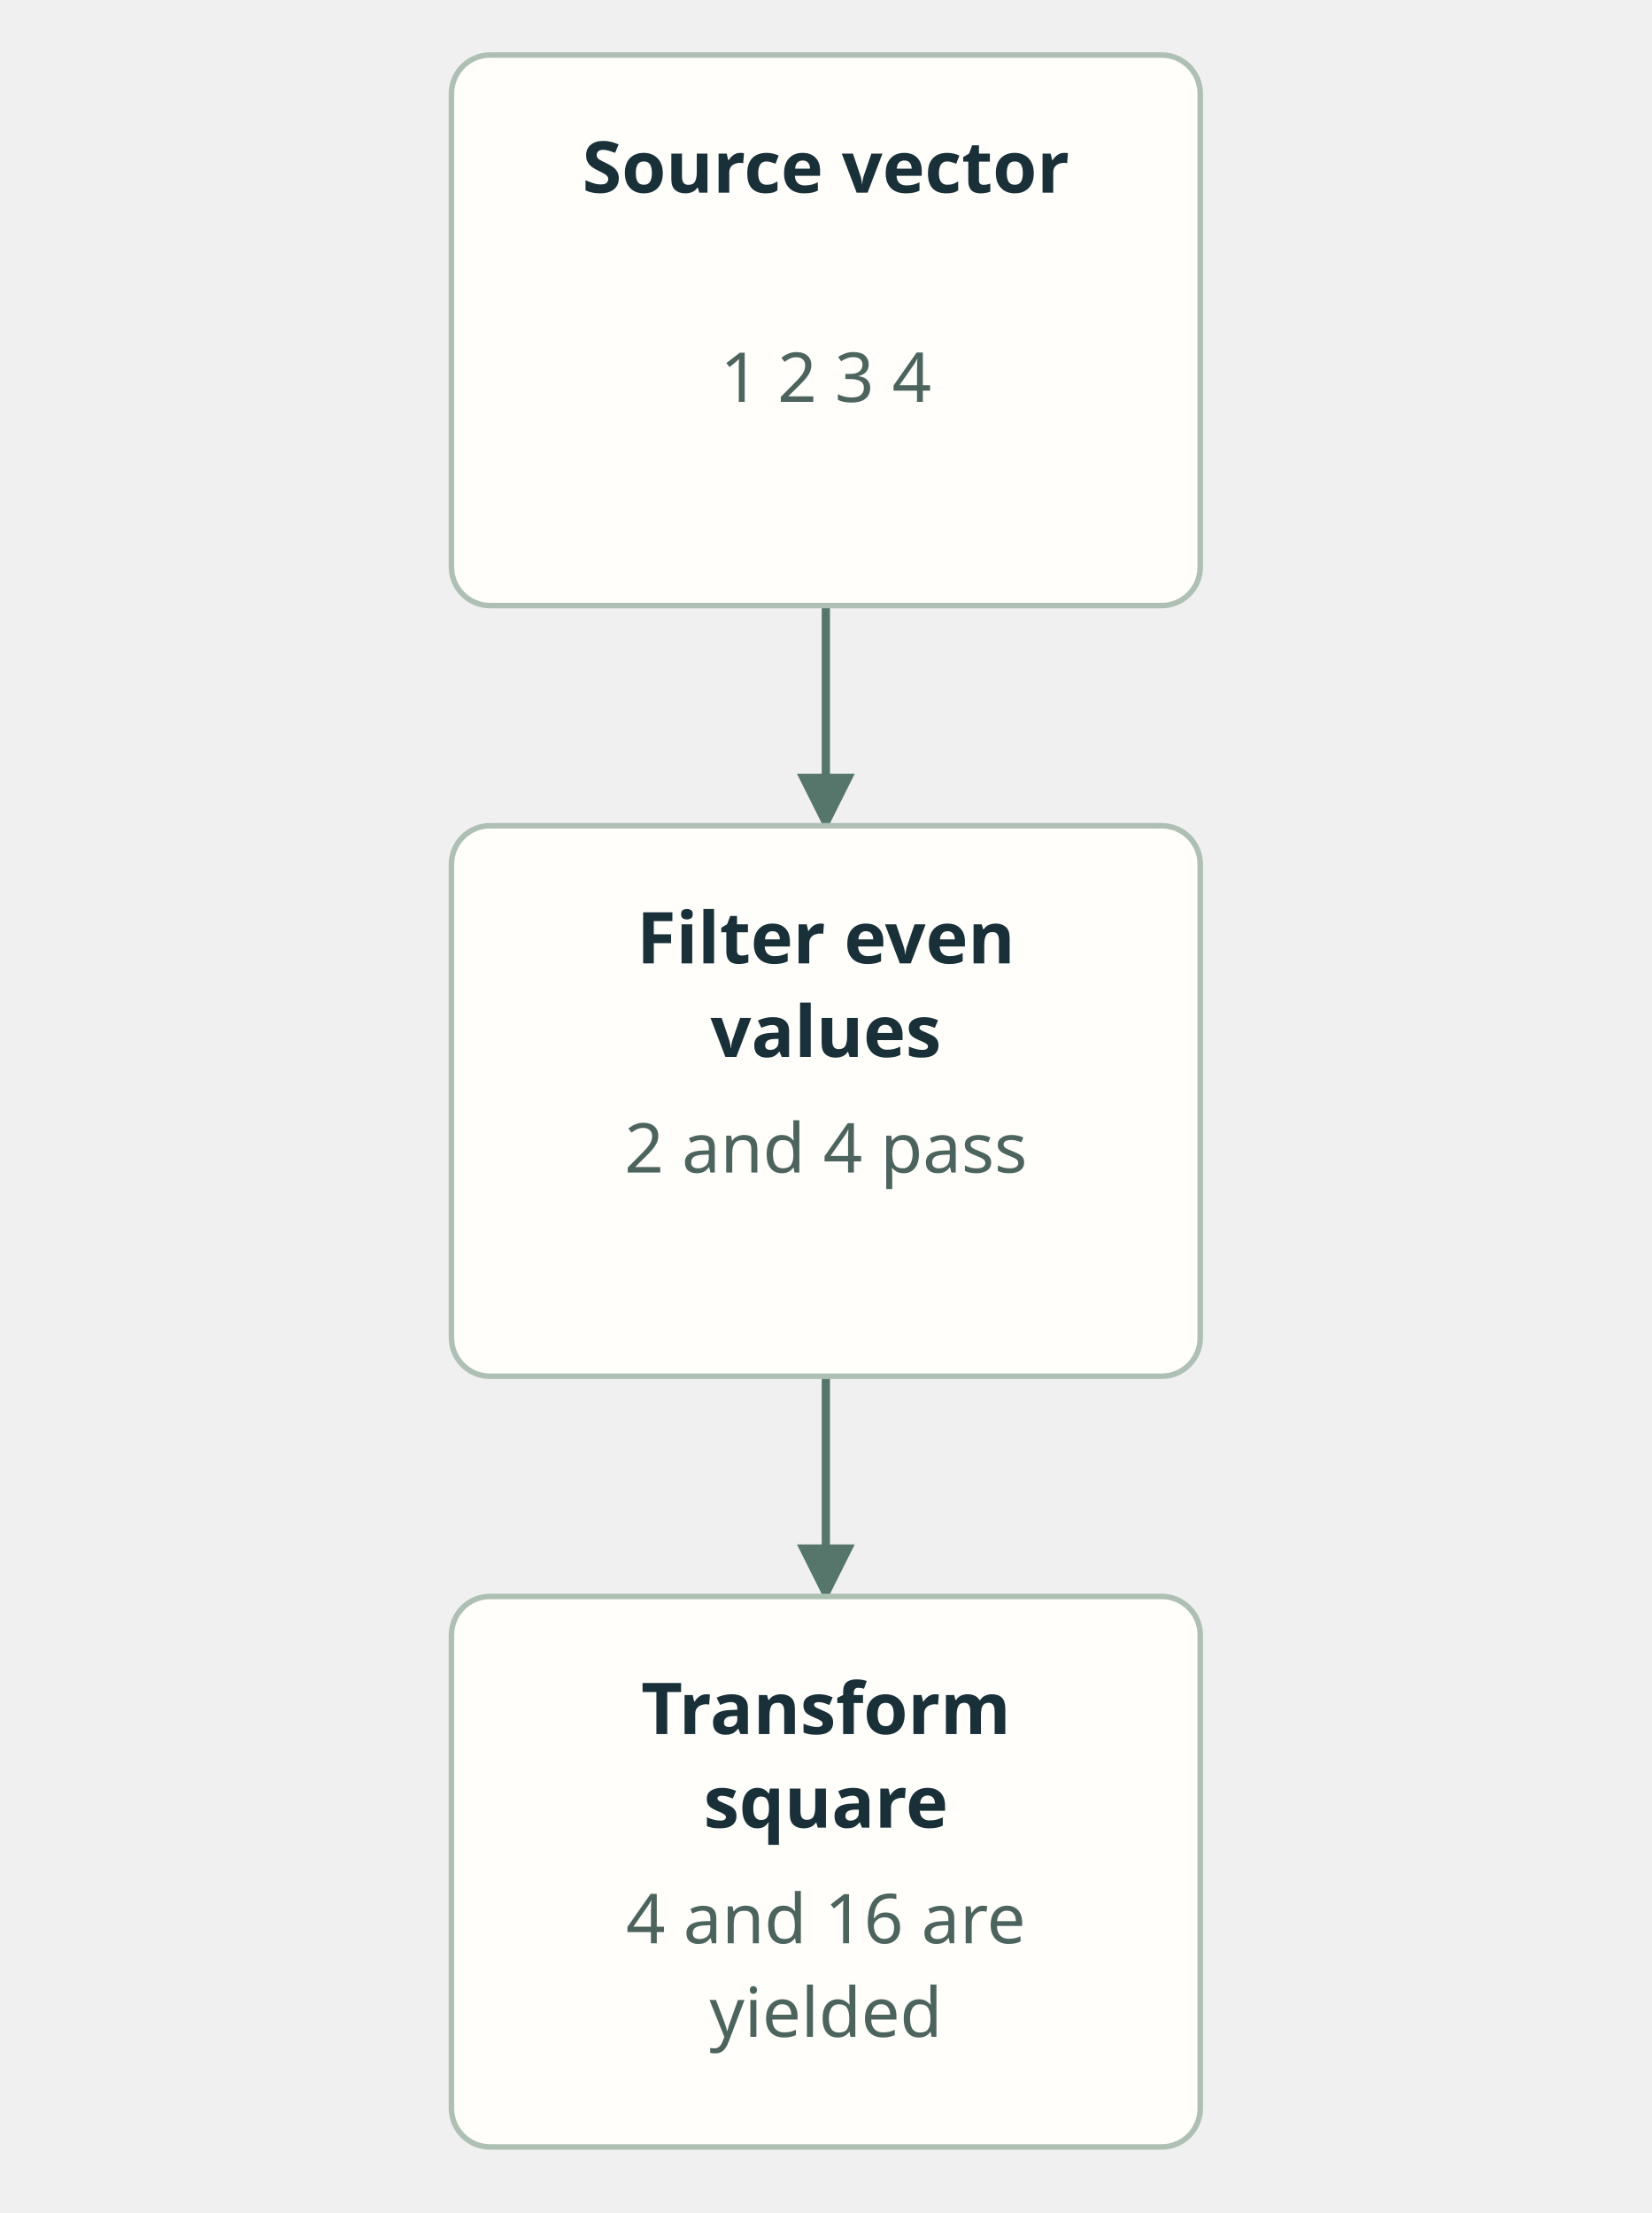
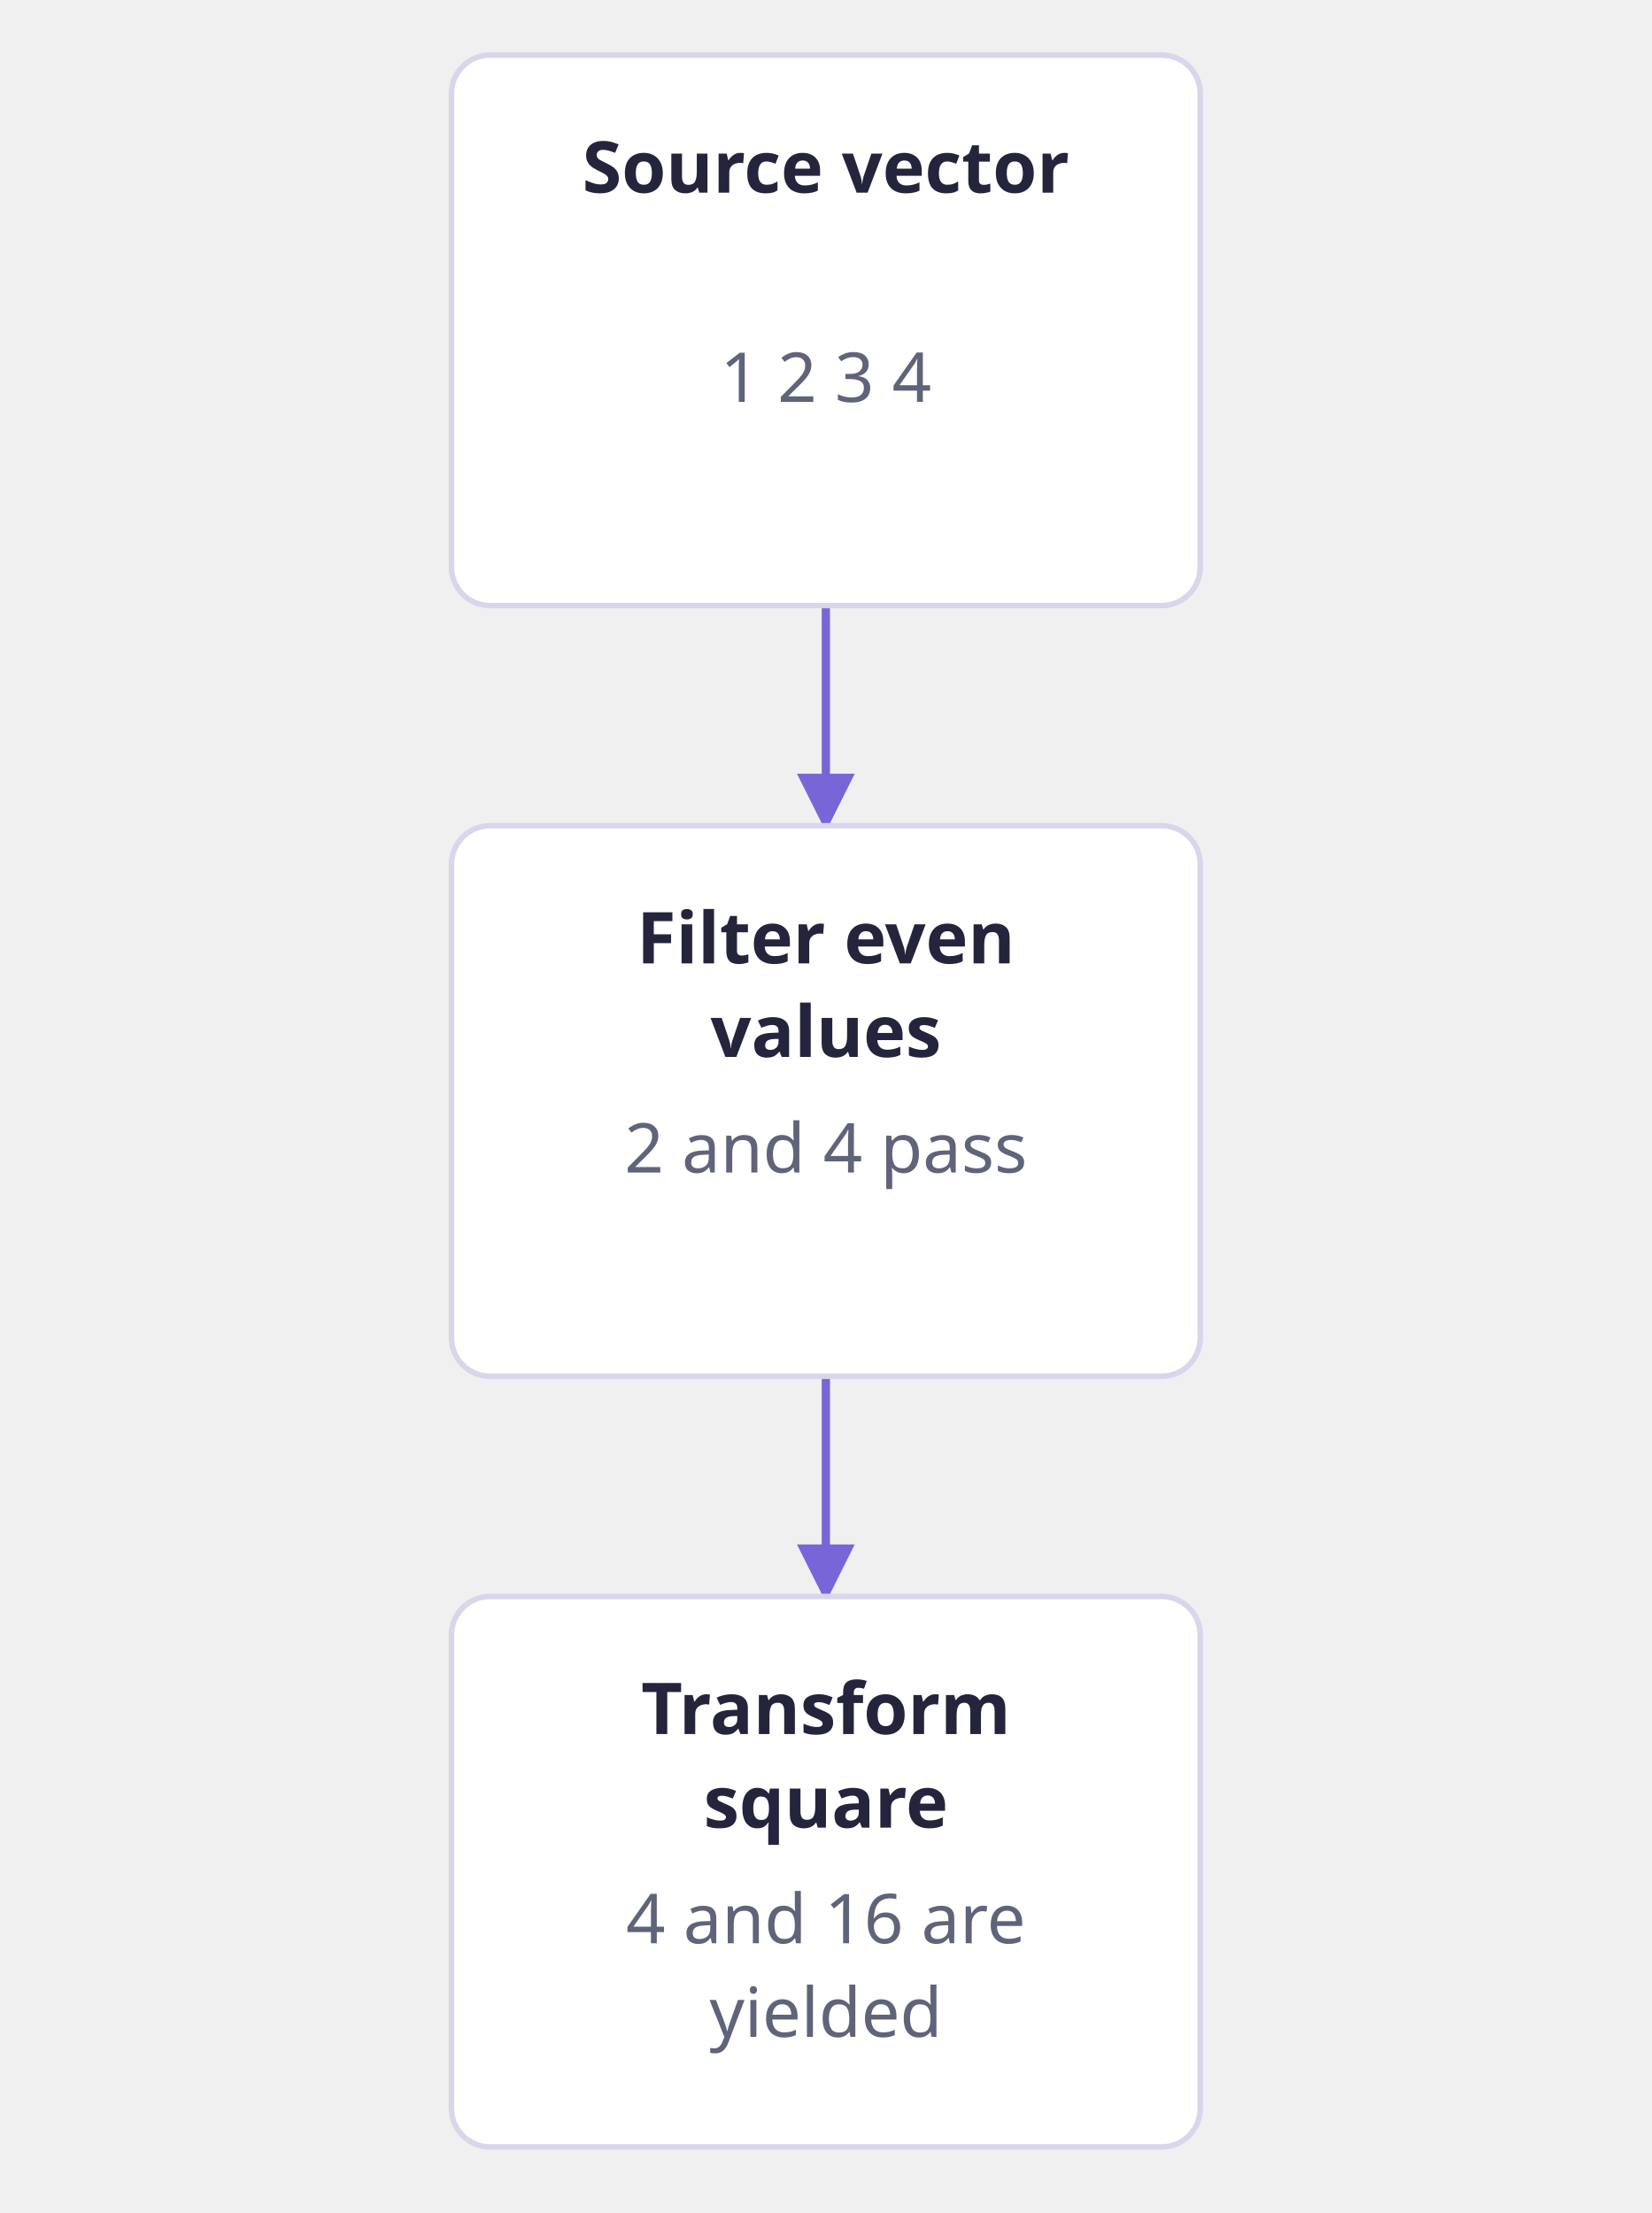
<svg xmlns="http://www.w3.org/2000/svg" class="concept-svg" viewBox="0 0 300 402" role="img" aria-labelledby="concept-lib-lazy-views-title concept-lib-lazy-views-desc">
  <defs>
    <marker id="concept-lib-lazy-views-arrow" viewBox="0 0 10 10" refX="9" refY="5" markerWidth="7" markerHeight="7" orient="auto-start-reverse">
-       <path d="M 0 0 L 10 5 L 0 10 z" fill="#56766c" />
+       <path d="M 0 0 L 10 5 L 0 10 z" fill="#7866d9" />
    </marker>
  </defs>
-   <path d="M 150 110 L 150 150" stroke="#56766c" stroke-width="1.5" marker-end="url(#concept-lib-lazy-views-arrow)" fill="none" />
-   <path d="M 150 250 L 150 290" stroke="#56766c" stroke-width="1.5" marker-end="url(#concept-lib-lazy-views-arrow)" fill="none" />
+   <path d="M 150 110 L 150 150" stroke="#7866d9" stroke-width="1.5" marker-end="url(#concept-lib-lazy-views-arrow)" fill="none" />
+   <path d="M 150 250 L 150 290" stroke="#7866d9" stroke-width="1.5" marker-end="url(#concept-lib-lazy-views-arrow)" fill="none" />
  <g>
-     <rect x="82" y="10" width="136" height="100" rx="7" fill="#fffefa" stroke="#aebfb4" />
-     <text x="150" y="35" text-anchor="middle" fill="#193039" font-family="system-ui,sans-serif" font-size="13" font-weight="650">Source vector</text>
-     <text x="150" y="73" text-anchor="middle" fill="#4d645e" font-family="system-ui,sans-serif" font-size="12.5">1 2 3 4</text>
+     <rect x="82" y="10" width="136" height="100" rx="7" fill="#ffffff" stroke="#d7d6eb" />
+     <text x="150" y="35" text-anchor="middle" fill="#24243d" font-family="system-ui,sans-serif" font-size="13" font-weight="650">Source vector</text>
+     <text x="150" y="73" text-anchor="middle" fill="#60647a" font-family="system-ui,sans-serif" font-size="12.5">1 2 3 4</text>
  </g>
  <g>
-     <rect x="82" y="150" width="136" height="100" rx="7" fill="#fffefa" stroke="#aebfb4" />
-     <text x="150" y="175" text-anchor="middle" fill="#193039" font-family="system-ui,sans-serif" font-size="13" font-weight="650">Filter even</text>
-     <text x="150" y="192" text-anchor="middle" fill="#193039" font-family="system-ui,sans-serif" font-size="13" font-weight="650">values</text>
-     <text x="150" y="213" text-anchor="middle" fill="#4d645e" font-family="system-ui,sans-serif" font-size="12.5">2 and 4 pass</text>
+     <rect x="82" y="150" width="136" height="100" rx="7" fill="#ffffff" stroke="#d7d6eb" />
+     <text x="150" y="175" text-anchor="middle" fill="#24243d" font-family="system-ui,sans-serif" font-size="13" font-weight="650">Filter even</text>
+     <text x="150" y="192" text-anchor="middle" fill="#24243d" font-family="system-ui,sans-serif" font-size="13" font-weight="650">values</text>
+     <text x="150" y="213" text-anchor="middle" fill="#60647a" font-family="system-ui,sans-serif" font-size="12.5">2 and 4 pass</text>
  </g>
  <g>
-     <rect x="82" y="290" width="136" height="100" rx="7" fill="#fffefa" stroke="#aebfb4" />
-     <text x="150" y="315" text-anchor="middle" fill="#193039" font-family="system-ui,sans-serif" font-size="13" font-weight="650">Transform</text>
-     <text x="150" y="332" text-anchor="middle" fill="#193039" font-family="system-ui,sans-serif" font-size="13" font-weight="650">square</text>
-     <text x="150" y="353" text-anchor="middle" fill="#4d645e" font-family="system-ui,sans-serif" font-size="12.5">4 and 16 are</text>
-     <text x="150" y="370" text-anchor="middle" fill="#4d645e" font-family="system-ui,sans-serif" font-size="12.5">yielded</text>
+     <rect x="82" y="290" width="136" height="100" rx="7" fill="#ffffff" stroke="#d7d6eb" />
+     <text x="150" y="315" text-anchor="middle" fill="#24243d" font-family="system-ui,sans-serif" font-size="13" font-weight="650">Transform</text>
+     <text x="150" y="332" text-anchor="middle" fill="#24243d" font-family="system-ui,sans-serif" font-size="13" font-weight="650">square</text>
+     <text x="150" y="353" text-anchor="middle" fill="#60647a" font-family="system-ui,sans-serif" font-size="12.5">4 and 16 are</text>
+     <text x="150" y="370" text-anchor="middle" fill="#60647a" font-family="system-ui,sans-serif" font-size="12.5">yielded</text>
  </g>
</svg>
